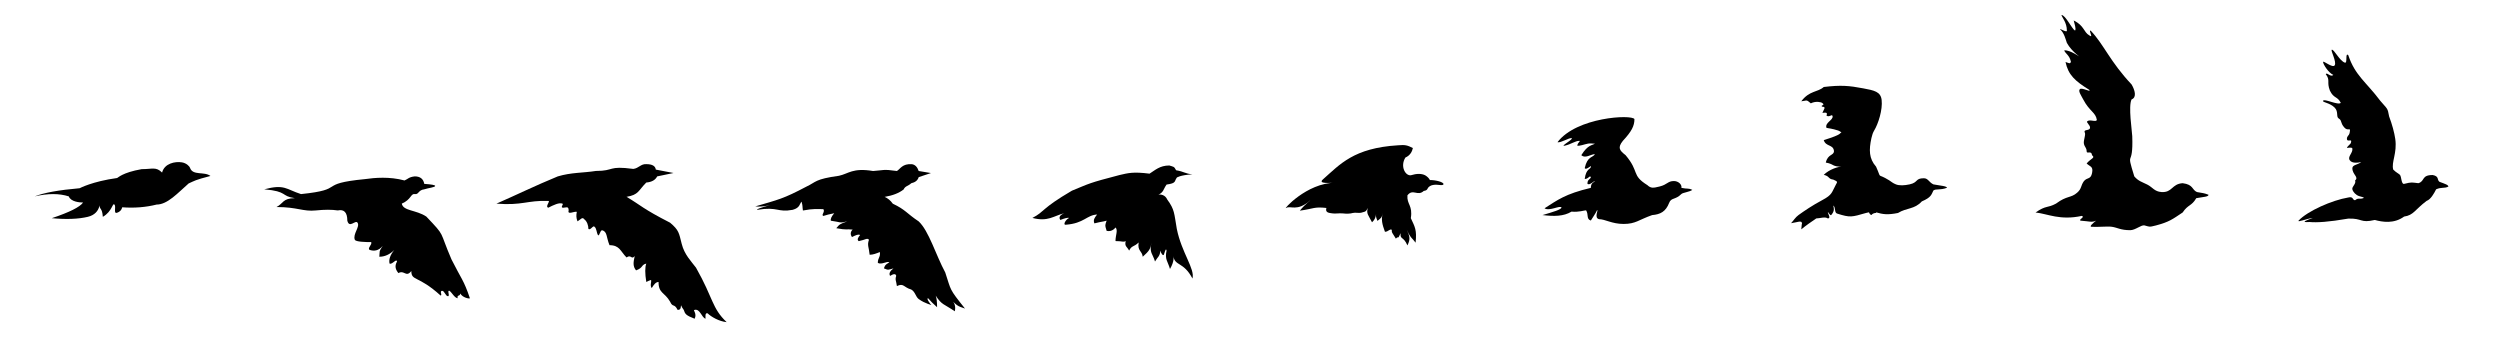
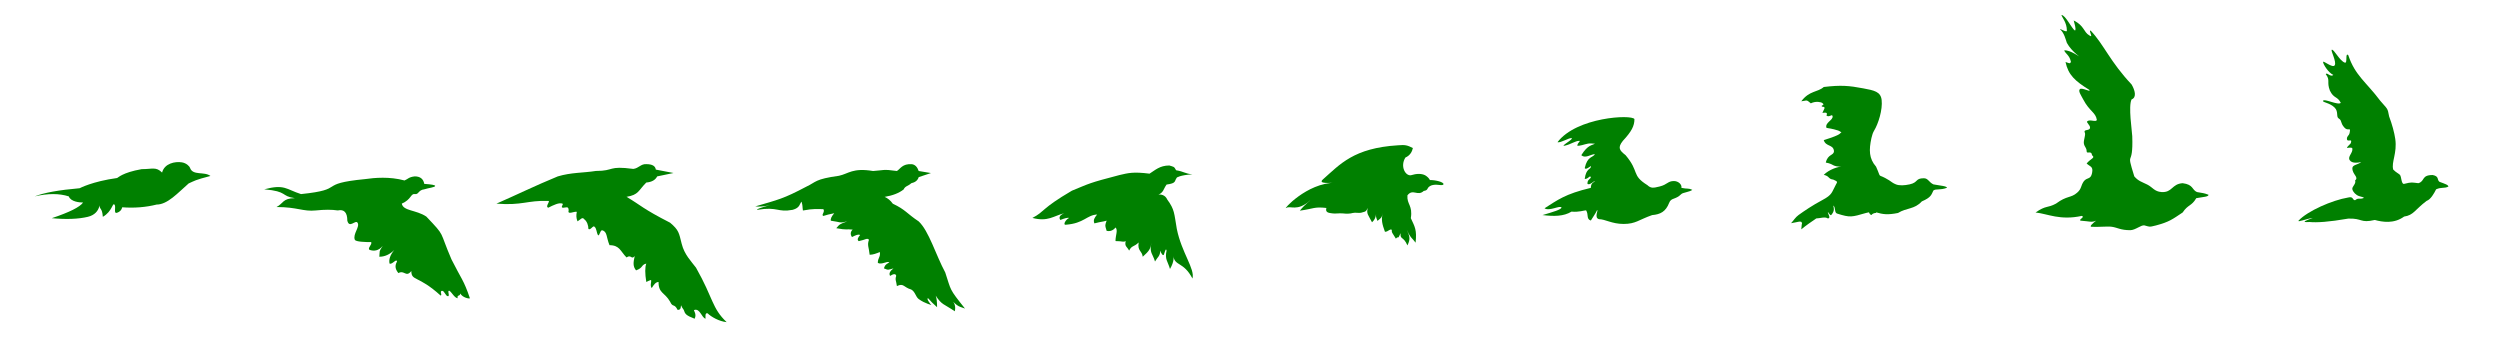
<svg xmlns="http://www.w3.org/2000/svg" id="bird-cells" viewBox="0 0 3671 510">
  <g fill="none" fillRule="evenodd">
    <g>
      <path className="cell-container1" stroke="none" d="M.5.5h359v509H.5z" />
      <path className="cell-container2" stroke="none" d="M359.5.5h359v509h-359z" />
      <path className="cell-container3" stroke="none" d="M718.5.5h359v509h-359z" />
      <path className="cell-container4" stroke="none" d="M1077.5.5h370v509h-370z" />
      <path className="cell-container5" stroke="none" d="M1448.5.5h370v509h-370z" />
      <path className="cell-container6" stroke="none" d="M1818.5.5h370v509h-370z" />
      <path className="cell-container7" stroke="none" d="M2189.5.5h370v509h-370z" />
      <path className="cell-container8" stroke="none" d="M2559.5.5h370v509h-370z" />
      <path className="cell-container9" stroke="none" d="M2930.5.5h370v509h-370z" />
      <path className="cell-container10" stroke="none" d="M3300.5.5h370v509h-370z" />
-       <path fill="#000" d="M51 288.38c13.33-5.34 35.33-9.34 66-12 0 0 18.44-9.95 55-15 1.04-.15 7.5-8 36-13 16 0 21-3.88 30 5 3.53-13.53 19.13-16.58 29-15 6.9 1.1 11.3 5.93 12 8 4 12 21 5 30 12-23 6-23 7-32 11-16 14-31 31-47 31-16 4-32.83 5.33-50.5 4-1 4-3.5 6.66-7.5 8-6 2-1-9-4-12s-3 10-17 18c-1-14-5-10-5-18s4 13-17 18c-14 3.33-31.67 4-53 2 26-8.67 41.33-16.34 46-23-5 0-18-1-21-9-14-4.5-30.67-4.5-50 0z" />
-       <path fill="#000" d="M639 273c0 2.07-10 3-16 5-9 1-8 8-14 7s-5 8-19 14c2 11 21 9 36 19 29 30.62 18 19 37 63 14 28 18 30 27 57-1 1-11-1-14-7-1 5-5 1-4 7-5-1-8-8-12-11-4-1 1 7-2 8-4 0-5-8-9-8-4 1 1 6-2 7-33-30-43-21-43-36-8 10-10-2-19 3-4-5-6-10-2-17-1-5-7 5-11 3-1.33-6 1-12.67 7-20-6.67 6.67-14 10-22 10 1-10-1-6.5 5-16-6 7.5-13 8-19 6-4.43-2.1 4-8 2-11.5-8 0-22.76-.3-24-3.5-3.26-8.4 8-19 4-25-3.12-4.67-12 9-15-3 0-12-4.67-17-14-15-8.67-1.33-19.33-1.33-32 0-19 2-27-5-58-5 10-5 9-13 27-13-21-3-10-10-45-13 30-8 32 0 54 7 68-7 22-15 94-22 14-2 36-4 58 2 5-2 6-5 15-6 8 0 12.67 3.67 14 11 10.67.72 16 1.72 16 3z" />
-       <path fill="#000" d="M729 299.03c32-14 56-26 90-40 20-6 37-5 56-8 28 0 17-8 55-3 8-1 10.95-7.5 19-7 8.67 0 13.33 2.66 14 8l26 5-24 5c-2.67 5.33-8 8.33-16 9-12 12-11 18-29 21 22 13 23 17 64 38 13 11 13 15 17 31 4 15.98 14.06 25.74 21 35 26 46 23 59 45 80-11-1-23-8-28-13-4-1-3 5-3 8-6-2-8-15-16-13-3.46 0 4 5 0 13-13-5-14-7-16-13-3-4-7-11-3-12-2 8 0 12-6 12-5-10-7-3-11-12-8-14-17-12-17-29-4 0-7 4-10 9-3-4 0-9-1-12-2 .66-4.33 1.66-7 3-2-12.67-2-21.67 0-27-8 2-4 6-15 10-5-6-4-12-2-21-5 6-5-3-12 2-9-9-10-18-25-18-5-12-3-20-11-22-3.23.86-4 10-6 7s-2-10-5-12c-2-3-6 6-9 3 0-5-2-11-6-14-3-4-5 0-10 3-2-5-2-9-1-14-4-1-14 5-12-2 0-7-4-4-8-4-5 0 1-5-1-6-5-2-13 2-21 6-5-2 4-10 0-10-31-1-38 7-76 4z" />
-       <path fill="#000" d="M1367 254.1l-18-3c-2-6-5.33-9.35-10-10-14-1-17 7-22 10-21-3-19-1-35 0-30-5-36 4-50 7-36 5-33 9-48 16-34 18-41 19-75 29 6.67.65 14 0 22-2-14.67 4-21 6.32-19 7 31-5 29.02 4.23 52 0 11-3 10-9 13-12 2 7 1 7 2 13 16-3 21-2 30-2 3 4-3.66 8.6 0 10 4-1.35 9.33-2.68 16-4-4 4.65-5.67 8.32-5 11 15 2 12 4 24 1-11 4-11 4-16 10 16 3 14 1 24 2-4 4-3 8-1 11 6-3 9.53-4.5 12-3-3 3.44-5 7-2 9 10-2 12.4-5.28 15-2-3 8 0 11 1 22 5 0 10-2 15-4 1 8-3 8-3 16 6 3 13-3 17-1-7 4-7 6-8 9 7 3 6 2 14 0-5.33 4-7 7.65-5 11 5.33-3.35 8.33-3.35 9 0-2 6 0 7 1 15 10-5 10 2 21 5 5.97 3.27 6.4 10.54 11 14 9 6.74 20 9 19 9s-9-11-5-10c3.33 4 7.67 8.32 13 13 0-8-.67-13.68-2-17 9 14 12 12 28 23 3-13-6-18-15-28 19 22 19 20 30 24-24-30-20-26-29-53-14-26-24-61-39-75-18-12-19-17-38-26-3.33-4.68-7.33-8-12-10 12-2 21.33-5.68 28-11 2-5 7-5 11-9 6-1.35 9.67-4.35 11-9l18-6z" />
-       <path fill="#000" d="M1751 256c-11-1-12-4-24-6-3-6-4-5-10-7-14 0-21 7-29 12-24-3-31-1-44 2-46 12-43 12-70 23-46 27-39 30-58 40 23 6 31-3 47-7-6.67 2.67-8.67 6-6 10 6.67-2.67 11-3.67 13-3-5 2-9.7 10.57-5 10 27-2 30.7-14.27 46-15-4 5-6 8-4 13 12-3 11-2 18-4-2 6-3 6 0 15 8.5 2 13-5 13-5 4 4 0 11 0 20 11 0 11 2 15 0-2 8 2 8 5 14 4-8 7-5 14-12-2 13 5 12 6 21 10-9 11-11 13-21-4 15 2 17 5 28 4-7 7-7 8-16 1 5 3.98 7.87 5 6 3-10 3.32-8.12 4-6-3 13 2 16 5 27 7-12 5-18 5-19 2 15 15 8 28 33 4-14-16-38-23-73-4-23-3-28-14-43-3-7-10-8-13-7 8-4 7-8 12-15 15-2 11-5 15-10-1 0 5-4 23-5z" />
-       <path fill="#000" d="M2119.66 270.36c0-3-11-6-20-6-1.34-2.67-3.67-5-7-7-5.34-2.67-12.34-2.67-21 0-8 1-16-13-8-26 7-3 10-9 11-14-8-4-11-5-22-4-65 4-85 28-110 50-8 7 10 5 18 5-42 0-78 41-72 37s16 6 35-11c2-1-7 5-15 15 21-3 21-6 39-4-2 7 3.6 7.22 9 8 4.33.62 9.2-.44 15 0 12.53 1.4 13-1 18-1 6 0 5.35.6 9 0 9-2 7-3 10-7-3 8 1 11 6 21 7-6 6-14 6-19 0 13-1 9 2 17 6-5 6-4 8-12-3 10-1 17 3 28 5 0 6.84-4.66 10-3 0 5 0 3 6 13 5-5 2 3 7-8-1 10 4 4 10 18 5-10 3-14-1-23 6 13 8 12 13 19 2-19-1-23-7-36 3-19-6-20-5-33.5 8-10.5 15 2 24-6.5 7-1 4-4 9-7 8-5 19 1 20-3z" />
-       <path fill="#000" d="M2485 278.84c-6-3-7-1-16-3 1-5-4.66-10-11-10-9.16 0-9.5 5.2-21 8-9 2.2-12.7 3.03-18-2-24-15-11-19-32-44-9-7-12-11-4-21 13-14 17-22 17-32-4-7-85-3-113 34 5.06 1.15 16.8-6.7 20.65-6 4.35 1-18.65 13-9.65 11 9-2 15-7 21-7 2.67-.05-2 2-3 7 3.78.9 9.8-1.85 16-3 3.52-.65 7.9.34 10 0-4 3-10 1-20 17 6 5.5 14-1.5 20-1.5-3 5.5-11 2.5-15 20.5 2 4 11-6 9-2 0 4-7 2-9 18 6 0 8-7 9-2-2 3-5 3-5 9 3 3 9-4 11-4-1 2-6 2-6 10-38 9-49 18-68 30 7 4.9 23-5 25-1-1.46 3.22-11 5.9-28 11 17 2 31 2 42.65-5.1 10.35 1.1 18.57-1.9 21.35-1.9 4 6 0 13 7 15 3-5 8-12 9-15 3-2-5 11 3 13 9 0 19 7 36 7 18 0 22-6 42-13 12-1 20-5 25-18 3-8 9-4 18-13 2-2 12-3 16-6z" />
-       <path fill="#000" d="M2859 275.74c-.52-2.35-8-3-20-5-6.62-3.1-7.68-9-14-9-13 0-7.83 6.16-21 9-7.7 1.67-15 2-20 0s-6.32-3.7-10-6c-19.2-11.9-10.17.25-19.17-20-10.54-12-10.6-24.55-6.83-42 .97-4.5 2.27-8.15 4-11 6-9.83 12.67-30.6 11-45-1.4-12.16-11-14-27-17-21-4-33-5-58-2-9 8-21 5-33 21 9-1 7-3 14 3 8-4 15.48-1.3 16-1 7.16 4.13-3.54 3.73 1 6 6 0 2 4 0 9 5-.5 8-1 6 4 4.4 3.22 8.36-3.24 9 1 .86 5.76-11.7 9.4-9 17 18 3 20 5 22 7-4 1 3 2-26 11 3 10 14 6 15 16 0 7-9 4-12 17 12 2 9 6 23 6-5 0-18 4-26 12 9 2 6 6 14 7 7 3 6 3.36 4 7-6.5 11.86-5 15-20 23s-26.3 15.78-35 22c-4.63 3.32-7.48 8.23-11 12 12-2 12-3 15-2 2 4 1-3 0 11 6-5 16-12 22-16 5 0 13-3 17 0 5 0 0-7 0-8.96 0-1.96 3.48 5.8 5 3.96 5-6 4-9 3-14 4 3 1 10.9 6 12 19 6 21 5 42-1 1.2-.07 2.95-.92 4.3-.96 1.2 1.42.7 3 3.7 3.96 1.57-2.35 4.93-3.06 6.83-3.1.52 0-.24-.93 0-.86 10 3 17.17 3.96 32.17.96 13-8 24-5 35-17 14-6 14-10 17-16 4-3 9 0 20-4z" />
-       <path fill="#000" d="M3243 286c-8-3-7-2-17-4-7.6-3.28-5-11-21-13-16.1 1.03-15 14-31 13-10.43-.65-13-7-21-11s-13-5-19-12c-13-42-1.27-9.56-3-59-.27-7.56-6-44-1-54 8-3 4.84-13.8 0-22-32-34-40.22-58.03-60-79-4-1 5 12-2 7-8.8-5.08-7-14-23-22 1 5 4 12 2 15-5-3-14-23-20-23 1 4 8 11 8 23 0 4-14-6-9-1s7 13 9 19c7.25 13.18 22 23 22 22-3-1-17-12-26-11 2 5 8 7 10 17-2 2 0 3-8 0 4 19 14 28 35 41 2.6 4.24-11.1-4.18-14-1-2.6 2.82 1.67 8.6 5 15 9.17 17.6 18.32 18.92 20 30-1 4-9.77-1.26-14 2-2.27 1.74 4.75 5.74 4 10-.75 4.24-9.22 1.68-8 6 2.48 2.98-2 12-1 17s4 6 4 11 7-2 8 6c5 4-1 4-8 12 5 5 10 4 8 14s-7 6-12 12c-5 7-3 11-10 17-9 8-15 4-31 16-13 7-14 2-30 13 18 2 36 12 68 5 5 2-5 5-2 7 14 1 16 3 23 0-4 3-10.62 8.7-7 9 8.53.74 23.38-.95 30 0 8.4 1.2 12.75 5 27 5 7.7 0 16.25-8.18 21-7 7.3 1.8 6 2.93 17 0 19.33-5.15 24-9 39-19 8-12 13-9 20-21 11-2 18-2 18-5z" />
-       <path fill="#000" d="M3595.2 274c0-2.56-5-4-13-7-4.25-3.13 0-8-10-10-17 0-11.03 8.98-21 12-10-1-9-2-21 1-4.15 1.04-3.9-10.8-6-13-2.97-3.06-5-3-10-8-3-11 6-24 3-45-1.34-9.32-4.68-21.56-9-33-2.45-13.1-2-10-13-23-21-28-37-37-47-67-4.96-4.56-.68 12.44-5 11-7.68-2.56-15.4-19-19-19-2.9 0 7.5 17.9 4 23-3 4.4-17-7.67-17-5 0 3.33 8 16 15 19-4 4-9.5-4.6-11-1 7 9 1 11 6 24 5.77 12.05 11 8 16 18-3.62 4.17-24.5-6.8-26-3-1.02 2.53 9.7 2.7 17 10 6 6 1.8 13.48 6 16 5 3 2 6 8 13s10-2 8 8c-.94 4.66-4 4.34-4 9 0 5.34 8-1 6 5 0 2.57-4 4-6 8 0 .72 7.58-1.47 8 1 1.08 6.53-7.23 11.8-4 17 3.27 5.3 12 4 17 3-5 4-13 3.95-13 9 0 9.45 10 13 4 18 2 5-5 9-4 13s5.17 8.47 10 10c3.24 1.03 9 2 6 3-6 2-7-1-12 3-4.25 0-2-6-10-4-24 4-60 20-73 34-2 3 12-3 21-4-8 3-20 7-5 6 11 1 28 0 57-5 21.46-.66 17 7 39 2 11 3 28 6 43-5 14-2 15.58-9.85 33-23 6-2 11-11 14-17 7.8-3.53 12-1 18-4z" />
+       <path fill="green" d="M51 288.38c13.33-5.34 35.33-9.34 66-12 0 0 18.44-9.95 55-15 1.04-.15 7.5-8 36-13 16 0 21-3.88 30 5 3.53-13.53 19.13-16.58 29-15 6.9 1.1 11.3 5.93 12 8 4 12 21 5 30 12-23 6-23 7-32 11-16 14-31 31-47 31-16 4-32.83 5.33-50.5 4-1 4-3.5 6.66-7.5 8-6 2-1-9-4-12s-3 10-17 18c-1-14-5-10-5-18s4 13-17 18c-14 3.33-31.67 4-53 2 26-8.67 41.33-16.34 46-23-5 0-18-1-21-9-14-4.5-30.67-4.5-50 0z" />
+       <path fill="green" d="M639 273c0 2.07-10 3-16 5-9 1-8 8-14 7s-5 8-19 14c2 11 21 9 36 19 29 30.62 18 19 37 63 14 28 18 30 27 57-1 1-11-1-14-7-1 5-5 1-4 7-5-1-8-8-12-11-4-1 1 7-2 8-4 0-5-8-9-8-4 1 1 6-2 7-33-30-43-21-43-36-8 10-10-2-19 3-4-5-6-10-2-17-1-5-7 5-11 3-1.33-6 1-12.67 7-20-6.67 6.67-14 10-22 10 1-10-1-6.5 5-16-6 7.5-13 8-19 6-4.43-2.1 4-8 2-11.5-8 0-22.76-.3-24-3.5-3.26-8.4 8-19 4-25-3.12-4.67-12 9-15-3 0-12-4.67-17-14-15-8.67-1.33-19.33-1.33-32 0-19 2-27-5-58-5 10-5 9-13 27-13-21-3-10-10-45-13 30-8 32 0 54 7 68-7 22-15 94-22 14-2 36-4 58 2 5-2 6-5 15-6 8 0 12.67 3.67 14 11 10.67.72 16 1.72 16 3z" />
+       <path fill="green" d="M729 299.03c32-14 56-26 90-40 20-6 37-5 56-8 28 0 17-8 55-3 8-1 10.95-7.5 19-7 8.67 0 13.33 2.66 14 8l26 5-24 5c-2.67 5.33-8 8.33-16 9-12 12-11 18-29 21 22 13 23 17 64 38 13 11 13 15 17 31 4 15.98 14.06 25.74 21 35 26 46 23 59 45 80-11-1-23-8-28-13-4-1-3 5-3 8-6-2-8-15-16-13-3.46 0 4 5 0 13-13-5-14-7-16-13-3-4-7-11-3-12-2 8 0 12-6 12-5-10-7-3-11-12-8-14-17-12-17-29-4 0-7 4-10 9-3-4 0-9-1-12-2 .66-4.33 1.66-7 3-2-12.67-2-21.67 0-27-8 2-4 6-15 10-5-6-4-12-2-21-5 6-5-3-12 2-9-9-10-18-25-18-5-12-3-20-11-22-3.23.86-4 10-6 7s-2-10-5-12c-2-3-6 6-9 3 0-5-2-11-6-14-3-4-5 0-10 3-2-5-2-9-1-14-4-1-14 5-12-2 0-7-4-4-8-4-5 0 1-5-1-6-5-2-13 2-21 6-5-2 4-10 0-10-31-1-38 7-76 4z" />
+       <path fill="green" d="M1367 254.1l-18-3c-2-6-5.33-9.35-10-10-14-1-17 7-22 10-21-3-19-1-35 0-30-5-36 4-50 7-36 5-33 9-48 16-34 18-41 19-75 29 6.67.65 14 0 22-2-14.67 4-21 6.32-19 7 31-5 29.02 4.23 52 0 11-3 10-9 13-12 2 7 1 7 2 13 16-3 21-2 30-2 3 4-3.66 8.6 0 10 4-1.35 9.33-2.68 16-4-4 4.65-5.67 8.32-5 11 15 2 12 4 24 1-11 4-11 4-16 10 16 3 14 1 24 2-4 4-3 8-1 11 6-3 9.53-4.5 12-3-3 3.44-5 7-2 9 10-2 12.4-5.28 15-2-3 8 0 11 1 22 5 0 10-2 15-4 1 8-3 8-3 16 6 3 13-3 17-1-7 4-7 6-8 9 7 3 6 2 14 0-5.33 4-7 7.65-5 11 5.33-3.35 8.33-3.35 9 0-2 6 0 7 1 15 10-5 10 2 21 5 5.97 3.27 6.4 10.54 11 14 9 6.74 20 9 19 9s-9-11-5-10c3.33 4 7.67 8.32 13 13 0-8-.67-13.68-2-17 9 14 12 12 28 23 3-13-6-18-15-28 19 22 19 20 30 24-24-30-20-26-29-53-14-26-24-61-39-75-18-12-19-17-38-26-3.33-4.68-7.33-8-12-10 12-2 21.33-5.68 28-11 2-5 7-5 11-9 6-1.35 9.67-4.35 11-9l18-6z" />
+       <path fill="green" d="M1751 256c-11-1-12-4-24-6-3-6-4-5-10-7-14 0-21 7-29 12-24-3-31-1-44 2-46 12-43 12-70 23-46 27-39 30-58 40 23 6 31-3 47-7-6.67 2.67-8.67 6-6 10 6.67-2.67 11-3.67 13-3-5 2-9.7 10.57-5 10 27-2 30.7-14.27 46-15-4 5-6 8-4 13 12-3 11-2 18-4-2 6-3 6 0 15 8.5 2 13-5 13-5 4 4 0 11 0 20 11 0 11 2 15 0-2 8 2 8 5 14 4-8 7-5 14-12-2 13 5 12 6 21 10-9 11-11 13-21-4 15 2 17 5 28 4-7 7-7 8-16 1 5 3.98 7.87 5 6 3-10 3.32-8.12 4-6-3 13 2 16 5 27 7-12 5-18 5-19 2 15 15 8 28 33 4-14-16-38-23-73-4-23-3-28-14-43-3-7-10-8-13-7 8-4 7-8 12-15 15-2 11-5 15-10-1 0 5-4 23-5z" />
+       <path fill="green" d="M2119.66 270.36c0-3-11-6-20-6-1.34-2.67-3.67-5-7-7-5.34-2.67-12.34-2.67-21 0-8 1-16-13-8-26 7-3 10-9 11-14-8-4-11-5-22-4-65 4-85 28-110 50-8 7 10 5 18 5-42 0-78 41-72 37s16 6 35-11c2-1-7 5-15 15 21-3 21-6 39-4-2 7 3.6 7.22 9 8 4.33.62 9.2-.44 15 0 12.53 1.4 13-1 18-1 6 0 5.35.6 9 0 9-2 7-3 10-7-3 8 1 11 6 21 7-6 6-14 6-19 0 13-1 9 2 17 6-5 6-4 8-12-3 10-1 17 3 28 5 0 6.84-4.66 10-3 0 5 0 3 6 13 5-5 2 3 7-8-1 10 4 4 10 18 5-10 3-14-1-23 6 13 8 12 13 19 2-19-1-23-7-36 3-19-6-20-5-33.5 8-10.5 15 2 24-6.5 7-1 4-4 9-7 8-5 19 1 20-3z" />
+       <path fill="green" d="M2485 278.84c-6-3-7-1-16-3 1-5-4.66-10-11-10-9.16 0-9.5 5.2-21 8-9 2.2-12.7 3.03-18-2-24-15-11-19-32-44-9-7-12-11-4-21 13-14 17-22 17-32-4-7-85-3-113 34 5.06 1.15 16.8-6.7 20.65-6 4.35 1-18.65 13-9.65 11 9-2 15-7 21-7 2.67-.05-2 2-3 7 3.78.9 9.8-1.85 16-3 3.52-.65 7.9.34 10 0-4 3-10 1-20 17 6 5.5 14-1.5 20-1.5-3 5.5-11 2.5-15 20.5 2 4 11-6 9-2 0 4-7 2-9 18 6 0 8-7 9-2-2 3-5 3-5 9 3 3 9-4 11-4-1 2-6 2-6 10-38 9-49 18-68 30 7 4.9 23-5 25-1-1.46 3.22-11 5.9-28 11 17 2 31 2 42.65-5.1 10.35 1.1 18.57-1.9 21.35-1.9 4 6 0 13 7 15 3-5 8-12 9-15 3-2-5 11 3 13 9 0 19 7 36 7 18 0 22-6 42-13 12-1 20-5 25-18 3-8 9-4 18-13 2-2 12-3 16-6z" />
+       <path fill="green" d="M2859 275.74c-.52-2.35-8-3-20-5-6.62-3.1-7.68-9-14-9-13 0-7.83 6.16-21 9-7.7 1.67-15 2-20 0s-6.32-3.7-10-6c-19.2-11.9-10.17.25-19.17-20-10.54-12-10.6-24.55-6.83-42 .97-4.5 2.27-8.15 4-11 6-9.83 12.67-30.6 11-45-1.4-12.16-11-14-27-17-21-4-33-5-58-2-9 8-21 5-33 21 9-1 7-3 14 3 8-4 15.48-1.3 16-1 7.16 4.13-3.54 3.73 1 6 6 0 2 4 0 9 5-.5 8-1 6 4 4.4 3.22 8.36-3.24 9 1 .86 5.76-11.7 9.4-9 17 18 3 20 5 22 7-4 1 3 2-26 11 3 10 14 6 15 16 0 7-9 4-12 17 12 2 9 6 23 6-5 0-18 4-26 12 9 2 6 6 14 7 7 3 6 3.36 4 7-6.5 11.86-5 15-20 23s-26.3 15.78-35 22c-4.63 3.32-7.48 8.23-11 12 12-2 12-3 15-2 2 4 1-3 0 11 6-5 16-12 22-16 5 0 13-3 17 0 5 0 0-7 0-8.96 0-1.96 3.48 5.8 5 3.96 5-6 4-9 3-14 4 3 1 10.9 6 12 19 6 21 5 42-1 1.2-.07 2.95-.92 4.3-.96 1.2 1.42.7 3 3.7 3.96 1.57-2.35 4.93-3.06 6.83-3.1.52 0-.24-.93 0-.86 10 3 17.17 3.96 32.17.96 13-8 24-5 35-17 14-6 14-10 17-16 4-3 9 0 20-4z" />
+       <path fill="green" d="M3243 286c-8-3-7-2-17-4-7.6-3.28-5-11-21-13-16.1 1.03-15 14-31 13-10.43-.65-13-7-21-11s-13-5-19-12c-13-42-1.27-9.56-3-59-.27-7.56-6-44-1-54 8-3 4.84-13.8 0-22-32-34-40.22-58.03-60-79-4-1 5 12-2 7-8.8-5.08-7-14-23-22 1 5 4 12 2 15-5-3-14-23-20-23 1 4 8 11 8 23 0 4-14-6-9-1s7 13 9 19c7.25 13.18 22 23 22 22-3-1-17-12-26-11 2 5 8 7 10 17-2 2 0 3-8 0 4 19 14 28 35 41 2.6 4.24-11.1-4.18-14-1-2.6 2.82 1.67 8.6 5 15 9.17 17.6 18.32 18.92 20 30-1 4-9.77-1.26-14 2-2.27 1.74 4.75 5.74 4 10-.75 4.24-9.22 1.68-8 6 2.48 2.98-2 12-1 17s4 6 4 11 7-2 8 6c5 4-1 4-8 12 5 5 10 4 8 14s-7 6-12 12c-5 7-3 11-10 17-9 8-15 4-31 16-13 7-14 2-30 13 18 2 36 12 68 5 5 2-5 5-2 7 14 1 16 3 23 0-4 3-10.62 8.7-7 9 8.53.74 23.38-.95 30 0 8.4 1.2 12.75 5 27 5 7.7 0 16.25-8.18 21-7 7.3 1.8 6 2.93 17 0 19.33-5.15 24-9 39-19 8-12 13-9 20-21 11-2 18-2 18-5z" />
+       <path fill="green" d="M3595.2 274c0-2.56-5-4-13-7-4.25-3.13 0-8-10-10-17 0-11.03 8.98-21 12-10-1-9-2-21 1-4.15 1.04-3.9-10.8-6-13-2.97-3.06-5-3-10-8-3-11 6-24 3-45-1.34-9.32-4.68-21.56-9-33-2.45-13.1-2-10-13-23-21-28-37-37-47-67-4.96-4.56-.68 12.44-5 11-7.68-2.56-15.4-19-19-19-2.9 0 7.5 17.9 4 23-3 4.4-17-7.67-17-5 0 3.33 8 16 15 19-4 4-9.5-4.6-11-1 7 9 1 11 6 24 5.77 12.05 11 8 16 18-3.62 4.17-24.5-6.8-26-3-1.02 2.53 9.7 2.7 17 10 6 6 1.8 13.48 6 16 5 3 2 6 8 13s10-2 8 8c-.94 4.66-4 4.34-4 9 0 5.34 8-1 6 5 0 2.57-4 4-6 8 0 .72 7.58-1.47 8 1 1.08 6.53-7.23 11.8-4 17 3.27 5.3 12 4 17 3-5 4-13 3.95-13 9 0 9.45 10 13 4 18 2 5-5 9-4 13s5.17 8.47 10 10c3.24 1.03 9 2 6 3-6 2-7-1-12 3-4.25 0-2-6-10-4-24 4-60 20-73 34-2 3 12-3 21-4-8 3-20 7-5 6 11 1 28 0 57-5 21.46-.66 17 7 39 2 11 3 28 6 43-5 14-2 15.58-9.85 33-23 6-2 11-11 14-17 7.8-3.53 12-1 18-4z" />
    </g>
  </g>
</svg>
